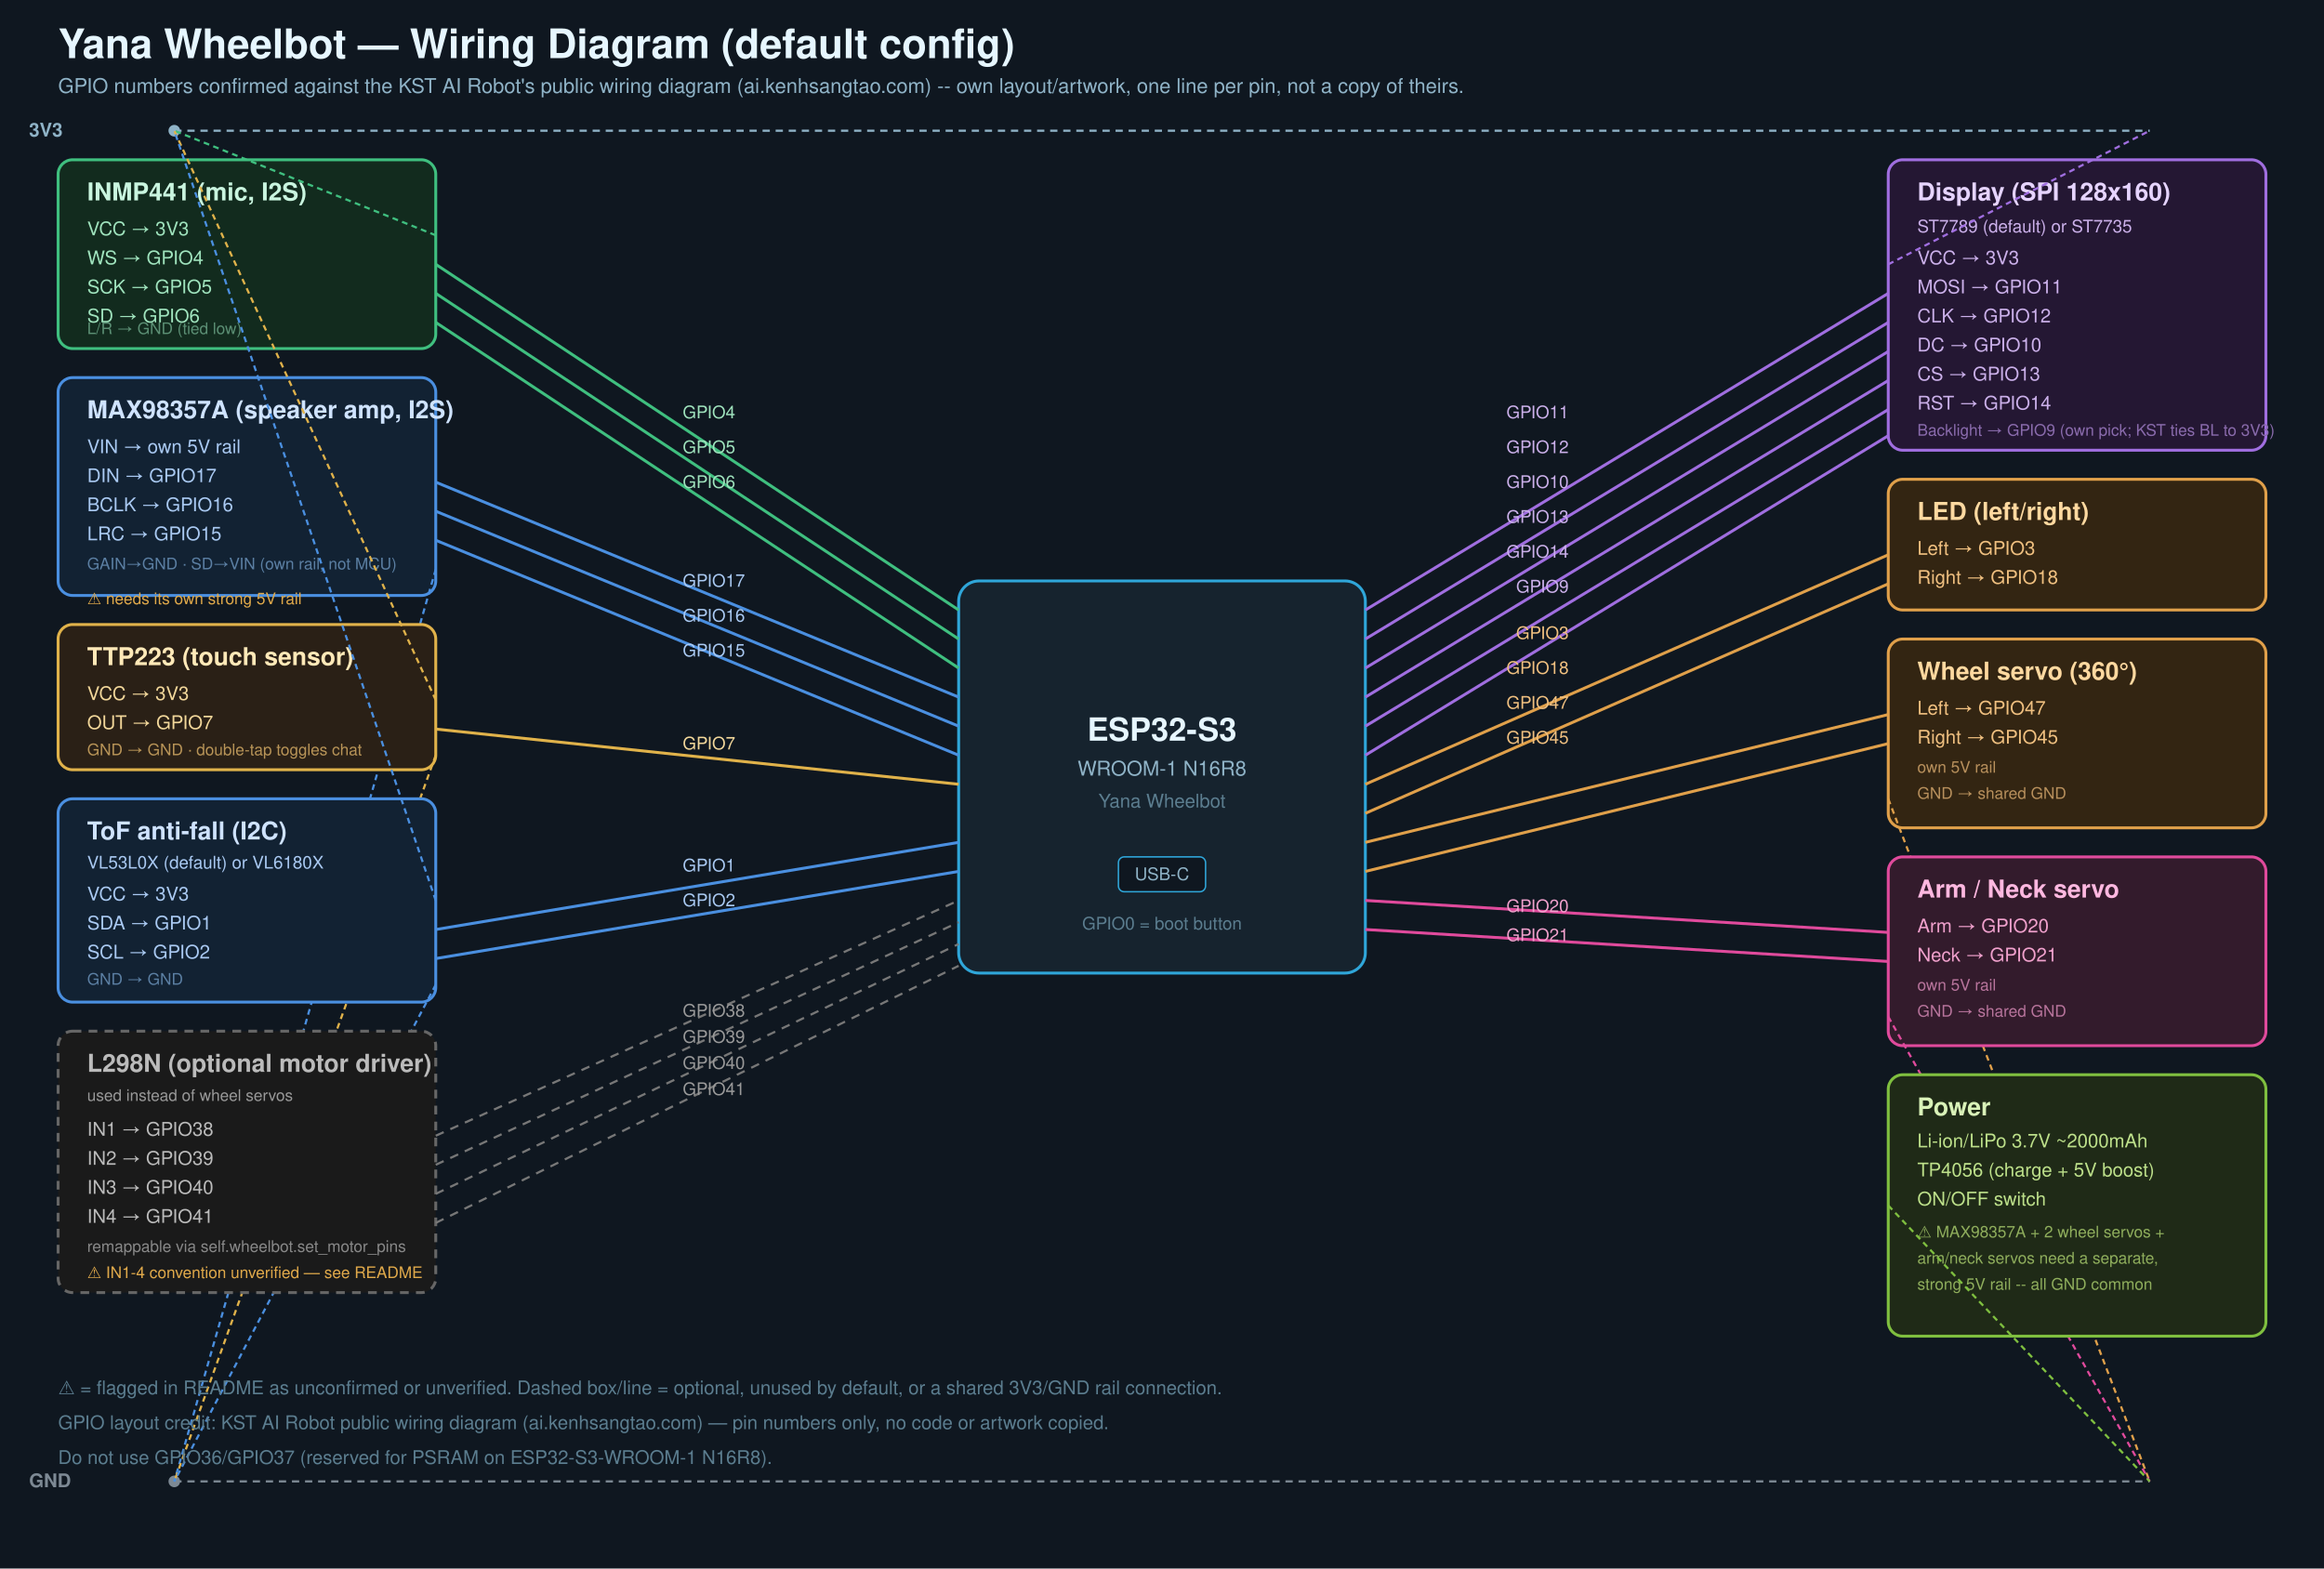
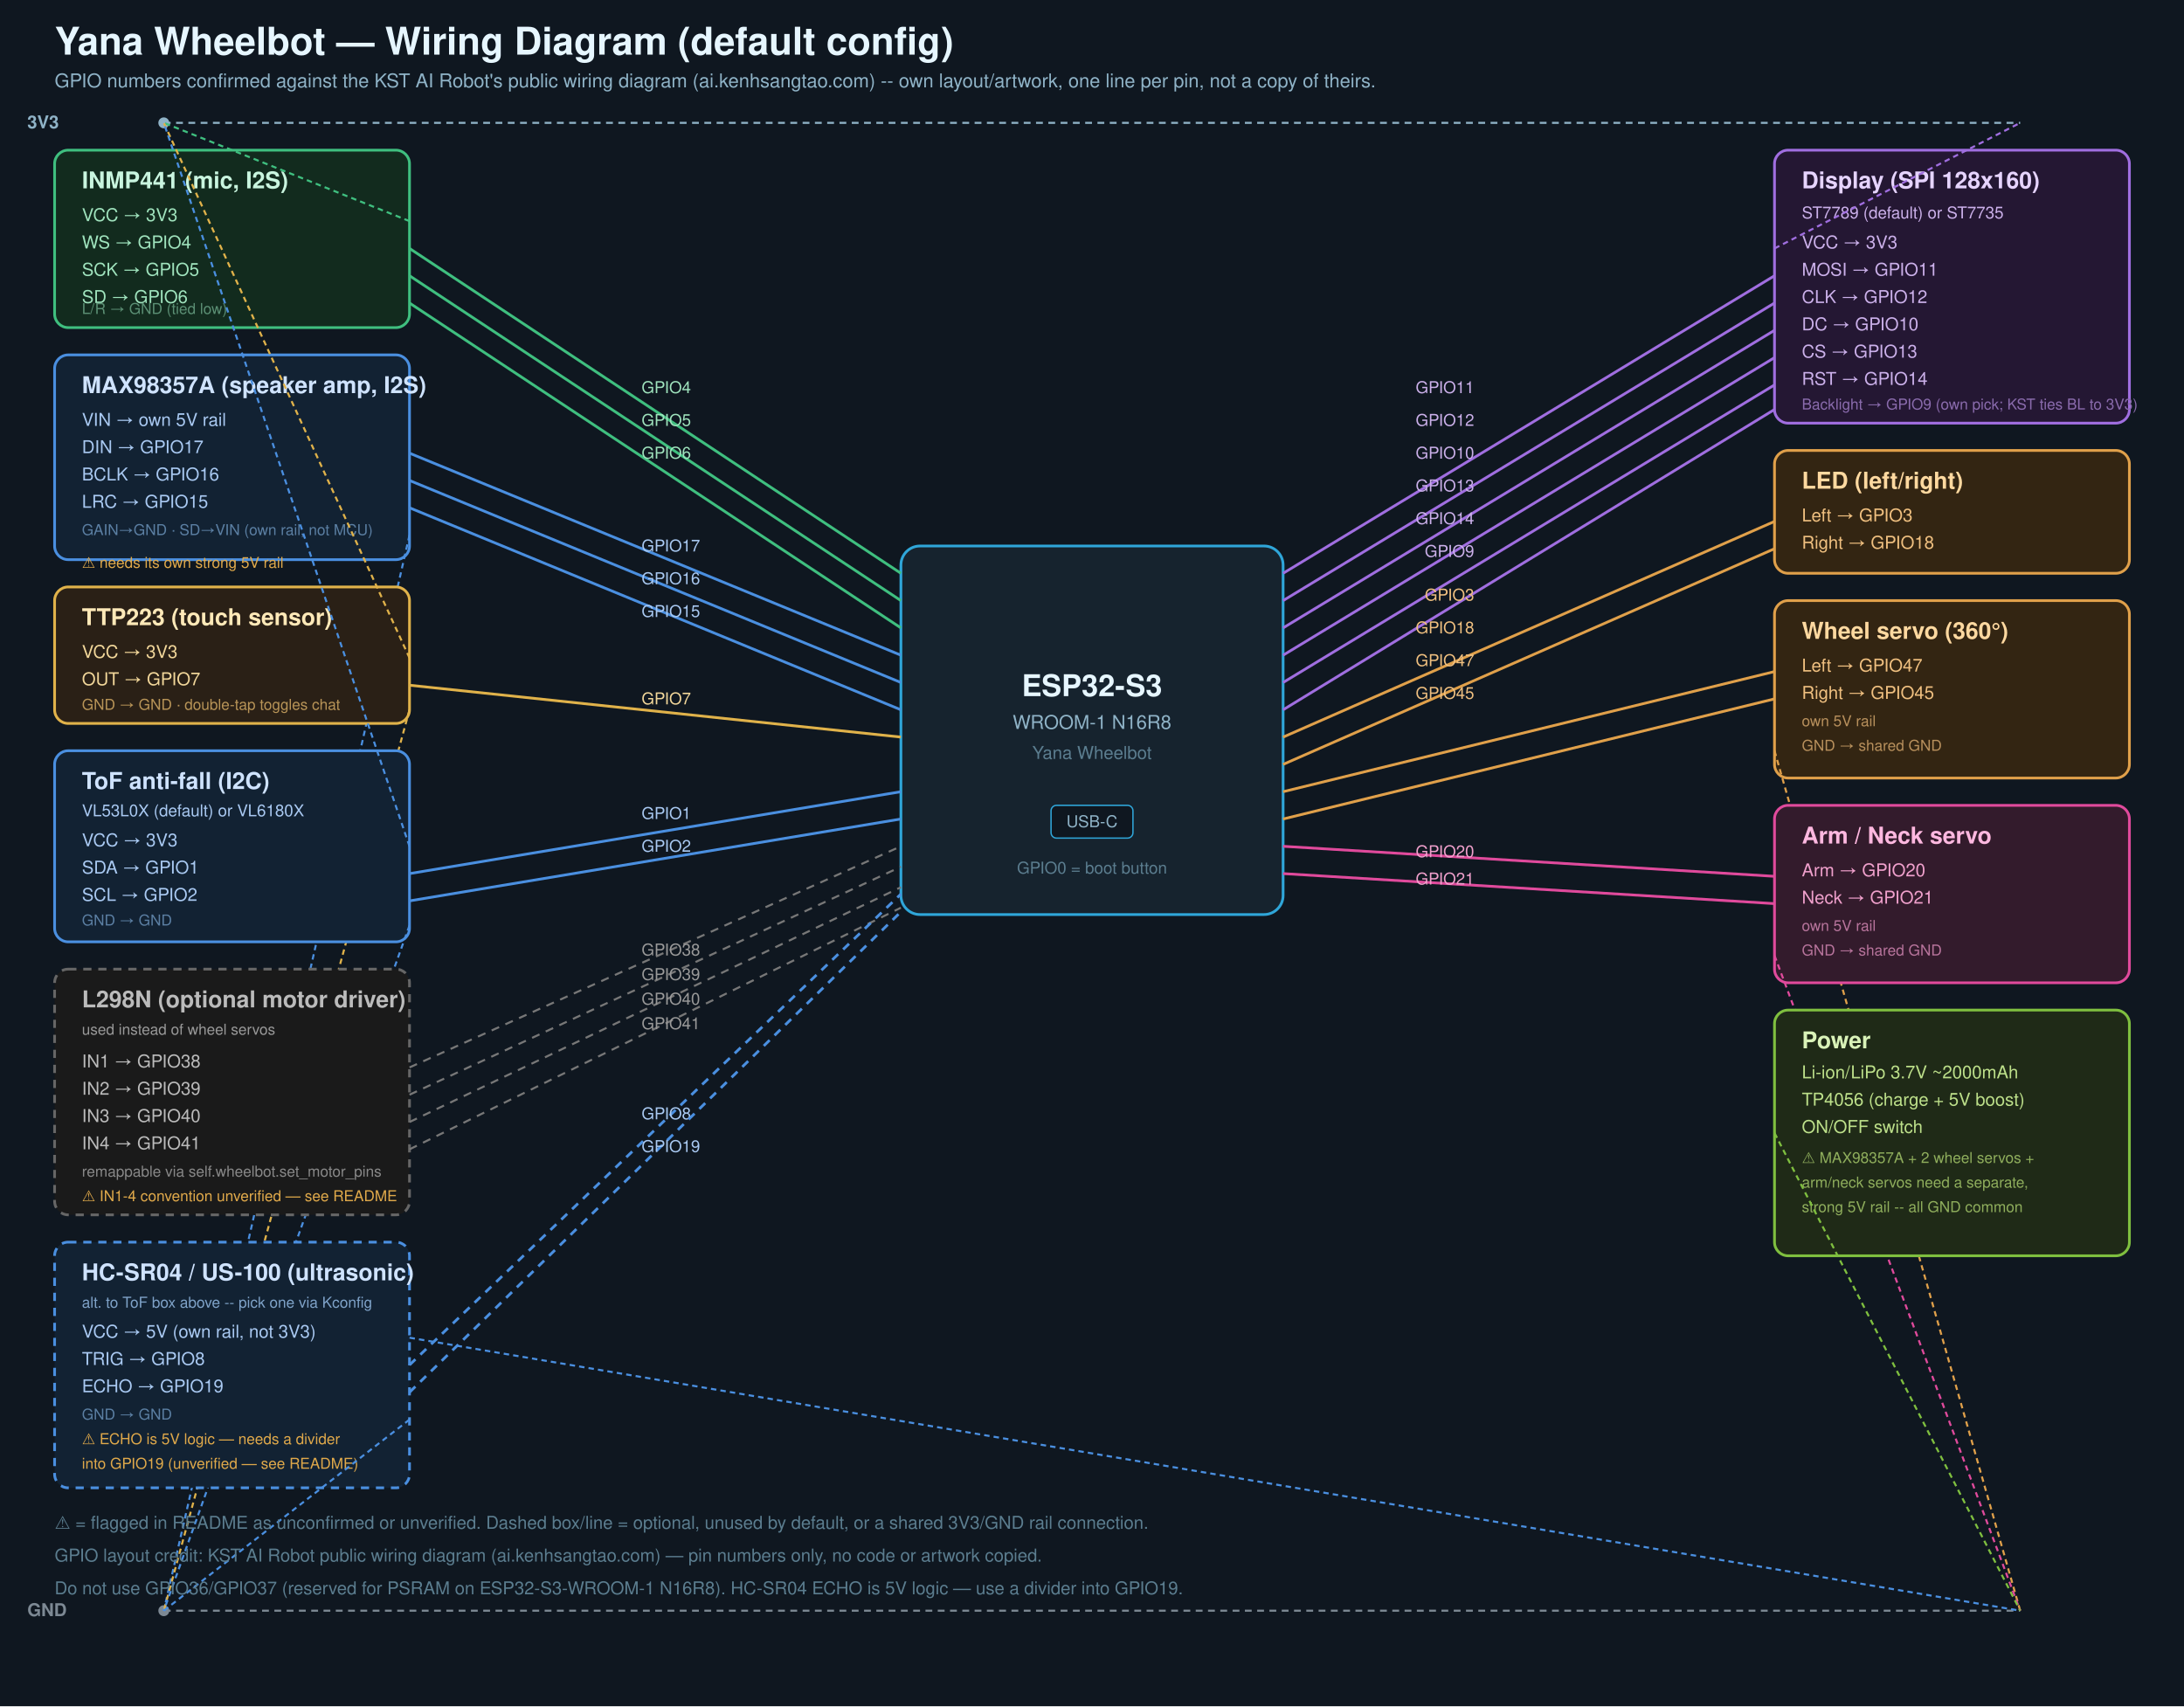
- <svg xmlns="http://www.w3.org/2000/svg" viewBox="0 0 1600 1080" font-family="Helvetica, Arial, sans-serif">
-   <rect x="0" y="0" width="1600" height="1080" fill="#0f1720" />
+ <svg xmlns="http://www.w3.org/2000/svg" viewBox="0 0 1600 1250" font-family="Helvetica, Arial, sans-serif">
+   <rect x="0" y="0" width="1600" height="1250" fill="#0f1720" />
  <text x="40" y="40" font-size="28" font-weight="700" fill="#e6f6ff">Yana Wheelbot — Wiring Diagram (default config)</text>
  <text x="40" y="64" font-size="14" fill="#8fb3c7">GPIO numbers confirmed against the KST AI Robot's public wiring diagram (ai.kenhsangtao.com) -- own layout/artwork, one line per pin, not a copy of theirs.</text>
  <line x1="120" y1="90" x2="1480" y2="90" stroke="#8fb3c7" stroke-width="1.5" stroke-dasharray="5,4" />
  <circle cx="120" cy="90" r="4" fill="#8fb3c7" />
  <text x="20" y="94" font-size="13" font-weight="700" fill="#8fb3c7">3V3</text>
-   <line x1="120" y1="1020" x2="1480" y2="1020" stroke="#7d8994" stroke-width="1.5" stroke-dasharray="5,4" />
-   <circle cx="120" cy="1020" r="4" fill="#7d8994" />
-   <text x="20" y="1024" font-size="13" font-weight="700" fill="#7d8994">GND</text>
+   <line x1="120" y1="1180" x2="1480" y2="1180" stroke="#7d8994" stroke-width="1.5" stroke-dasharray="5,4" />
+   <circle cx="120" cy="1180" r="4" fill="#7d8994" />
+   <text x="20" y="1184" font-size="13" font-weight="700" fill="#7d8994">GND</text>
  <rect x="660" y="400" width="280" height="270" rx="14" fill="#16232e" stroke="#2fa6d9" stroke-width="2" />
  <text x="800" y="510" font-size="22" font-weight="700" fill="#e6f6ff" text-anchor="middle">ESP32-S3</text>
  <text x="800" y="534" font-size="14" fill="#8fb3c7" text-anchor="middle">WROOM-1 N16R8</text>
  <text x="800" y="556" font-size="13" fill="#5b7d8f" text-anchor="middle">Yana Wheelbot</text>
  <rect x="770" y="590" width="60" height="24" rx="4" fill="#0f1720" stroke="#2fa6d9" />
  <text x="800" y="606" font-size="12" fill="#8fb3c7" text-anchor="middle">USB-C</text>
  <text x="800" y="640" font-size="12" fill="#5b7d8f" text-anchor="middle">GPIO0 = boot button</text>
  <rect x="40" y="110" width="260" height="130" rx="10" fill="#122b1e" stroke="#3fbf7f" stroke-width="2" />
  <text x="60" y="138" font-size="17" font-weight="700" fill="#c9f5df">INMP441 (mic, I2S)</text>
  <text x="60" y="162" font-size="13" fill="#9fe3bd">VCC → 3V3</text>
  <text x="60" y="182" font-size="13" fill="#9fe3bd">WS  → GPIO4</text>
  <text x="60" y="202" font-size="13" fill="#9fe3bd">SCK → GPIO5</text>
  <text x="60" y="222" font-size="13" fill="#9fe3bd">SD  → GPIO6</text>
  <line x1="300" y1="162" x2="120" y2="90" stroke="#3fbf7f" stroke-width="1.5" stroke-dasharray="4,3" />
  <line x1="300" y1="182" x2="660" y2="420" stroke="#3fbf7f" stroke-width="2" />
  <text x="470" y="288" font-size="12" fill="#9fe3bd">GPIO4</text>
  <line x1="300" y1="202" x2="660" y2="440" stroke="#3fbf7f" stroke-width="2" />
  <text x="470" y="312" font-size="12" fill="#9fe3bd">GPIO5</text>
  <line x1="300" y1="222" x2="660" y2="460" stroke="#3fbf7f" stroke-width="2" />
  <text x="470" y="336" font-size="12" fill="#9fe3bd">GPIO6</text>
  <text x="60" y="230" font-size="11" fill="#5b8f74">L/R → GND (tied low)</text>
  <rect x="40" y="260" width="260" height="150" rx="10" fill="#122233" stroke="#4a8fe0" stroke-width="2" />
  <text x="60" y="288" font-size="17" font-weight="700" fill="#cfe3ff">MAX98357A (speaker amp, I2S)</text>
  <text x="60" y="312" font-size="13" fill="#a9c9f2">VIN  → own 5V rail</text>
  <text x="60" y="332" font-size="13" fill="#a9c9f2">DIN  → GPIO17</text>
  <text x="60" y="352" font-size="13" fill="#a9c9f2">BCLK → GPIO16</text>
  <text x="60" y="372" font-size="13" fill="#a9c9f2">LRC  → GPIO15</text>
  <text x="60" y="392" font-size="11" fill="#5b7fa3">GAIN→GND · SD→VIN (own rail, not MCU)</text>
  <line x1="300" y1="332" x2="660" y2="480" stroke="#4a8fe0" stroke-width="2" />
  <text x="470" y="404" font-size="12" fill="#a9c9f2">GPIO17</text>
  <line x1="300" y1="352" x2="660" y2="500" stroke="#4a8fe0" stroke-width="2" />
  <text x="470" y="428" font-size="12" fill="#a9c9f2">GPIO16</text>
  <line x1="300" y1="372" x2="660" y2="520" stroke="#4a8fe0" stroke-width="2" />
  <text x="470" y="452" font-size="12" fill="#a9c9f2">GPIO15</text>
-   <line x1="300" y1="392" x2="120" y2="1020" stroke="#4a8fe0" stroke-width="1.5" stroke-dasharray="4,3" />
+   <line x1="300" y1="392" x2="120" y2="1180" stroke="#4a8fe0" stroke-width="1.5" stroke-dasharray="4,3" />
  <text x="60" y="416" font-size="11" fill="#e0a94a">⚠ needs its own strong 5V rail</text>
  <rect x="40" y="430" width="260" height="100" rx="10" fill="#2a2016" stroke="#e0b24a" stroke-width="2" />
  <text x="60" y="458" font-size="17" font-weight="700" fill="#ffe9b8">TTP223 (touch sensor)</text>
  <text x="60" y="482" font-size="13" fill="#f2d79a">VCC → 3V3</text>
  <text x="60" y="502" font-size="13" fill="#f2d79a">OUT → GPIO7</text>
  <text x="60" y="520" font-size="11" fill="#b89457">GND → GND · double-tap toggles chat</text>
  <line x1="300" y1="482" x2="120" y2="90" stroke="#e0b24a" stroke-width="1.5" stroke-dasharray="4,3" />
  <line x1="300" y1="502" x2="660" y2="540" stroke="#e0b24a" stroke-width="2" />
  <text x="470" y="516" font-size="12" fill="#f2d79a">GPIO7</text>
-   <line x1="300" y1="520" x2="120" y2="1020" stroke="#e0b24a" stroke-width="1.5" stroke-dasharray="4,3" />
+   <line x1="300" y1="520" x2="120" y2="1180" stroke="#e0b24a" stroke-width="1.5" stroke-dasharray="4,3" />
  <rect x="40" y="550" width="260" height="140" rx="10" fill="#122233" stroke="#4a8fe0" stroke-width="2" />
  <text x="60" y="578" font-size="17" font-weight="700" fill="#cfe3ff">ToF anti-fall (I2C)</text>
  <text x="60" y="598" font-size="12" fill="#a9c9f2">VL53L0X (default) or VL6180X</text>
  <text x="60" y="620" font-size="13" fill="#a9c9f2">VCC → 3V3</text>
  <text x="60" y="640" font-size="13" fill="#a9c9f2">SDA → GPIO1</text>
  <text x="60" y="660" font-size="13" fill="#a9c9f2">SCL → GPIO2</text>
  <text x="60" y="678" font-size="11" fill="#5b7fa3">GND → GND</text>
  <line x1="300" y1="620" x2="120" y2="90" stroke="#4a8fe0" stroke-width="1.5" stroke-dasharray="4,3" />
  <line x1="300" y1="640" x2="660" y2="580" stroke="#4a8fe0" stroke-width="2" />
  <text x="470" y="600" font-size="12" fill="#a9c9f2">GPIO1</text>
  <line x1="300" y1="660" x2="660" y2="600" stroke="#4a8fe0" stroke-width="2" />
  <text x="470" y="624" font-size="12" fill="#a9c9f2">GPIO2</text>
-   <line x1="300" y1="678" x2="120" y2="1020" stroke="#4a8fe0" stroke-width="1.5" stroke-dasharray="4,3" />
+   <line x1="300" y1="678" x2="120" y2="1180" stroke="#4a8fe0" stroke-width="1.5" stroke-dasharray="4,3" />
  <rect x="40" y="710" width="260" height="180" rx="10" fill="#1a1a1a" stroke="#666" stroke-width="2" stroke-dasharray="6,5" />
  <text x="60" y="738" font-size="17" font-weight="700" fill="#bbb">L298N (optional motor driver)</text>
  <text x="60" y="758" font-size="11" fill="#999">used instead of wheel servos</text>
  <text x="60" y="782" font-size="13" fill="#bbb">IN1 → GPIO38</text>
  <text x="60" y="802" font-size="13" fill="#bbb">IN2 → GPIO39</text>
  <text x="60" y="822" font-size="13" fill="#bbb">IN3 → GPIO40</text>
  <text x="60" y="842" font-size="13" fill="#bbb">IN4 → GPIO41</text>
  <text x="60" y="862" font-size="11" fill="#888">remappable via self.wheelbot.set_motor_pins</text>
  <text x="60" y="880" font-size="11" fill="#e0a94a">⚠ IN1-4 convention unverified — see README</text>
  <line x1="300" y1="782" x2="660" y2="620" stroke="#777" stroke-width="1.5" stroke-dasharray="6,5" />
  <text x="470" y="700" font-size="12" fill="#999">GPIO38</text>
  <line x1="300" y1="802" x2="660" y2="635" stroke="#777" stroke-width="1.5" stroke-dasharray="6,5" />
  <text x="470" y="718" font-size="12" fill="#999">GPIO39</text>
  <line x1="300" y1="822" x2="660" y2="650" stroke="#777" stroke-width="1.5" stroke-dasharray="6,5" />
  <text x="470" y="736" font-size="12" fill="#999">GPIO40</text>
  <line x1="300" y1="842" x2="660" y2="665" stroke="#777" stroke-width="1.5" stroke-dasharray="6,5" />
  <text x="470" y="754" font-size="12" fill="#999">GPIO41</text>
+   <rect x="40" y="910" width="260" height="180" rx="10" fill="#122233" stroke="#4a8fe0" stroke-width="2" stroke-dasharray="6,5" />
+   <text x="60" y="938" font-size="17" font-weight="700" fill="#cfe3ff">HC-SR04 / US-100 (ultrasonic)</text>
+   <text x="60" y="958" font-size="11" fill="#7fa3c9">alt. to ToF box above -- pick one via Kconfig</text>
+   <text x="60" y="980" font-size="13" fill="#a9c9f2">VCC  → 5V (own rail, not 3V3)</text>
+   <text x="60" y="1000" font-size="13" fill="#a9c9f2">TRIG → GPIO8</text>
+   <text x="60" y="1020" font-size="13" fill="#a9c9f2">ECHO → GPIO19</text>
+   <text x="60" y="1040" font-size="11" fill="#5b7fa3">GND → GND</text>
+   <text x="60" y="1058" font-size="11" fill="#e0a94a">⚠ ECHO is 5V logic — needs a divider</text>
+   <text x="60" y="1076" font-size="11" fill="#e0a94a">into GPIO19 (unverified — see README)</text>
+   <line x1="300" y1="980" x2="1480" y2="1180" stroke="#4a8fe0" stroke-width="1.5" stroke-dasharray="4,3" />
+   <line x1="300" y1="1000" x2="660" y2="655" stroke="#4a8fe0" stroke-width="2" stroke-dasharray="6,5" />
+   <text x="470" y="820" font-size="12" fill="#a9c9f2">GPIO8</text>
+   <line x1="300" y1="1020" x2="660" y2="668" stroke="#4a8fe0" stroke-width="2" stroke-dasharray="6,5" />
+   <text x="470" y="844" font-size="12" fill="#a9c9f2">GPIO19</text>
+   <line x1="300" y1="1040" x2="120" y2="1180" stroke="#4a8fe0" stroke-width="1.5" stroke-dasharray="4,3" />
  <rect x="1300" y="110" width="260" height="200" rx="10" fill="#241733" stroke="#a06ee0" stroke-width="2" />
  <text x="1320" y="138" font-size="17" font-weight="700" fill="#e6d4ff">Display (SPI 128x160)</text>
  <text x="1320" y="160" font-size="12" fill="#cbb0ea">ST7789 (default) or ST7735</text>
  <text x="1320" y="182" font-size="13" fill="#cbb0ea">VCC  → 3V3</text>
  <text x="1320" y="202" font-size="13" fill="#cbb0ea">MOSI → GPIO11</text>
  <text x="1320" y="222" font-size="13" fill="#cbb0ea">CLK  → GPIO12</text>
  <text x="1320" y="242" font-size="13" fill="#cbb0ea">DC   → GPIO10</text>
  <text x="1320" y="262" font-size="13" fill="#cbb0ea">CS   → GPIO13</text>
  <text x="1320" y="282" font-size="13" fill="#cbb0ea">RST  → GPIO14</text>
  <text x="1320" y="300" font-size="11" fill="#8a6bad">Backlight → GPIO9 (own pick; KST ties BL to 3V3)</text>
  <line x1="1300" y1="182" x2="1480" y2="90" stroke="#a06ee0" stroke-width="1.5" stroke-dasharray="4,3" />
  <line x1="1300" y1="202" x2="940" y2="420" stroke="#a06ee0" stroke-width="2" />
  <text x="1080" y="288" font-size="12" fill="#cbb0ea" text-anchor="end">GPIO11</text>
  <line x1="1300" y1="222" x2="940" y2="440" stroke="#a06ee0" stroke-width="2" />
  <text x="1080" y="312" font-size="12" fill="#cbb0ea" text-anchor="end">GPIO12</text>
  <line x1="1300" y1="242" x2="940" y2="460" stroke="#a06ee0" stroke-width="2" />
  <text x="1080" y="336" font-size="12" fill="#cbb0ea" text-anchor="end">GPIO10</text>
  <line x1="1300" y1="262" x2="940" y2="480" stroke="#a06ee0" stroke-width="2" />
  <text x="1080" y="360" font-size="12" fill="#cbb0ea" text-anchor="end">GPIO13</text>
  <line x1="1300" y1="282" x2="940" y2="500" stroke="#a06ee0" stroke-width="2" />
  <text x="1080" y="384" font-size="12" fill="#cbb0ea" text-anchor="end">GPIO14</text>
  <line x1="1300" y1="300" x2="940" y2="520" stroke="#a06ee0" stroke-width="2" />
  <text x="1080" y="408" font-size="12" fill="#cbb0ea" text-anchor="end">GPIO9</text>
  <rect x="1300" y="330" width="260" height="90" rx="10" fill="#332512" stroke="#e0a04a" stroke-width="2" />
  <text x="1320" y="358" font-size="17" font-weight="700" fill="#ffd9a0">LED (left/right)</text>
  <text x="1320" y="382" font-size="13" fill="#f0c080">Left  → GPIO3</text>
  <text x="1320" y="402" font-size="13" fill="#f0c080">Right → GPIO18</text>
  <line x1="1300" y1="382" x2="940" y2="540" stroke="#e0a04a" stroke-width="2" />
  <text x="1080" y="440" font-size="12" fill="#f0c080" text-anchor="end">GPIO3</text>
  <line x1="1300" y1="402" x2="940" y2="560" stroke="#e0a04a" stroke-width="2" />
  <text x="1080" y="464" font-size="12" fill="#f0c080" text-anchor="end">GPIO18</text>
  <rect x="1300" y="440" width="260" height="130" rx="10" fill="#332512" stroke="#e0a04a" stroke-width="2" />
  <text x="1320" y="468" font-size="17" font-weight="700" fill="#ffd9a0">Wheel servo (360°)</text>
  <text x="1320" y="492" font-size="13" fill="#f0c080">Left  → GPIO47</text>
  <text x="1320" y="512" font-size="13" fill="#f0c080">Right → GPIO45</text>
  <text x="1320" y="532" font-size="11" fill="#b8905c">own 5V rail</text>
  <text x="1320" y="550" font-size="11" fill="#b8905c">GND → shared GND</text>
  <line x1="1300" y1="492" x2="940" y2="580" stroke="#e0a04a" stroke-width="2" />
  <text x="1080" y="488" font-size="12" fill="#f0c080" text-anchor="end">GPIO47</text>
  <line x1="1300" y1="512" x2="940" y2="600" stroke="#e0a04a" stroke-width="2" />
  <text x="1080" y="512" font-size="12" fill="#f0c080" text-anchor="end">GPIO45</text>
-   <line x1="1300" y1="550" x2="1480" y2="1020" stroke="#e0a04a" stroke-width="1.5" stroke-dasharray="4,3" />
+   <line x1="1300" y1="550" x2="1480" y2="1180" stroke="#e0a04a" stroke-width="1.5" stroke-dasharray="4,3" />
  <rect x="1300" y="590" width="260" height="130" rx="10" fill="#331b2c" stroke="#e04a9c" stroke-width="2" />
  <text x="1320" y="618" font-size="17" font-weight="700" fill="#ffb8e0">Arm / Neck servo</text>
  <text x="1320" y="642" font-size="13" fill="#f0a0cc">Arm  → GPIO20</text>
  <text x="1320" y="662" font-size="13" fill="#f0a0cc">Neck → GPIO21</text>
  <text x="1320" y="682" font-size="11" fill="#b8749c">own 5V rail</text>
  <text x="1320" y="700" font-size="11" fill="#b8749c">GND → shared GND</text>
  <line x1="1300" y1="642" x2="940" y2="620" stroke="#e04a9c" stroke-width="2" />
  <text x="1080" y="628" font-size="12" fill="#f0a0cc" text-anchor="end">GPIO20</text>
  <line x1="1300" y1="662" x2="940" y2="640" stroke="#e04a9c" stroke-width="2" />
  <text x="1080" y="648" font-size="12" fill="#f0a0cc" text-anchor="end">GPIO21</text>
-   <line x1="1300" y1="700" x2="1480" y2="1020" stroke="#e04a9c" stroke-width="1.5" stroke-dasharray="4,3" />
+   <line x1="1300" y1="700" x2="1480" y2="1180" stroke="#e04a9c" stroke-width="1.5" stroke-dasharray="4,3" />
  <rect x="1300" y="740" width="260" height="180" rx="10" fill="#1f2a17" stroke="#7fbf3f" stroke-width="2" />
  <text x="1320" y="768" font-size="17" font-weight="700" fill="#d9f2b8">Power</text>
  <text x="1320" y="790" font-size="13" fill="#bde08a">Li-ion/LiPo 3.7V ~2000mAh</text>
  <text x="1320" y="810" font-size="13" fill="#bde08a">TP4056 (charge + 5V boost)</text>
  <text x="1320" y="830" font-size="13" fill="#bde08a">ON/OFF switch</text>
  <text x="1320" y="852" font-size="11" fill="#8fae5c">⚠ MAX98357A + 2 wheel servos +</text>
  <text x="1320" y="870" font-size="11" fill="#8fae5c">arm/neck servos need a separate,</text>
  <text x="1320" y="888" font-size="11" fill="#8fae5c">strong 5V rail -- all GND common</text>
-   <line x1="1300" y1="830" x2="1480" y2="1020" stroke="#7fbf3f" stroke-width="1.5" stroke-dasharray="4,3" />
-   <text x="40" y="960" font-size="13" fill="#5b7d8f">⚠ = flagged in README as unconfirmed or unverified. Dashed box/line = optional, unused by default, or a shared 3V3/GND rail connection.</text>
-   <text x="40" y="984" font-size="13" fill="#5b7d8f">GPIO layout credit: KST AI Robot public wiring diagram (ai.kenhsangtao.com) — pin numbers only, no code or artwork copied.</text>
-   <text x="40" y="1008" font-size="13" fill="#5b7d8f">Do not use GPIO36/GPIO37 (reserved for PSRAM on ESP32-S3-WROOM-1 N16R8).</text>
+   <line x1="1300" y1="830" x2="1480" y2="1180" stroke="#7fbf3f" stroke-width="1.5" stroke-dasharray="4,3" />
+   <text x="40" y="1120" font-size="13" fill="#5b7d8f">⚠ = flagged in README as unconfirmed or unverified. Dashed box/line = optional, unused by default, or a shared 3V3/GND rail connection.</text>
+   <text x="40" y="1144" font-size="13" fill="#5b7d8f">GPIO layout credit: KST AI Robot public wiring diagram (ai.kenhsangtao.com) — pin numbers only, no code or artwork copied.</text>
+   <text x="40" y="1168" font-size="13" fill="#5b7d8f">Do not use GPIO36/GPIO37 (reserved for PSRAM on ESP32-S3-WROOM-1 N16R8). HC-SR04 ECHO is 5V logic — use a divider into GPIO19.</text>
</svg>
